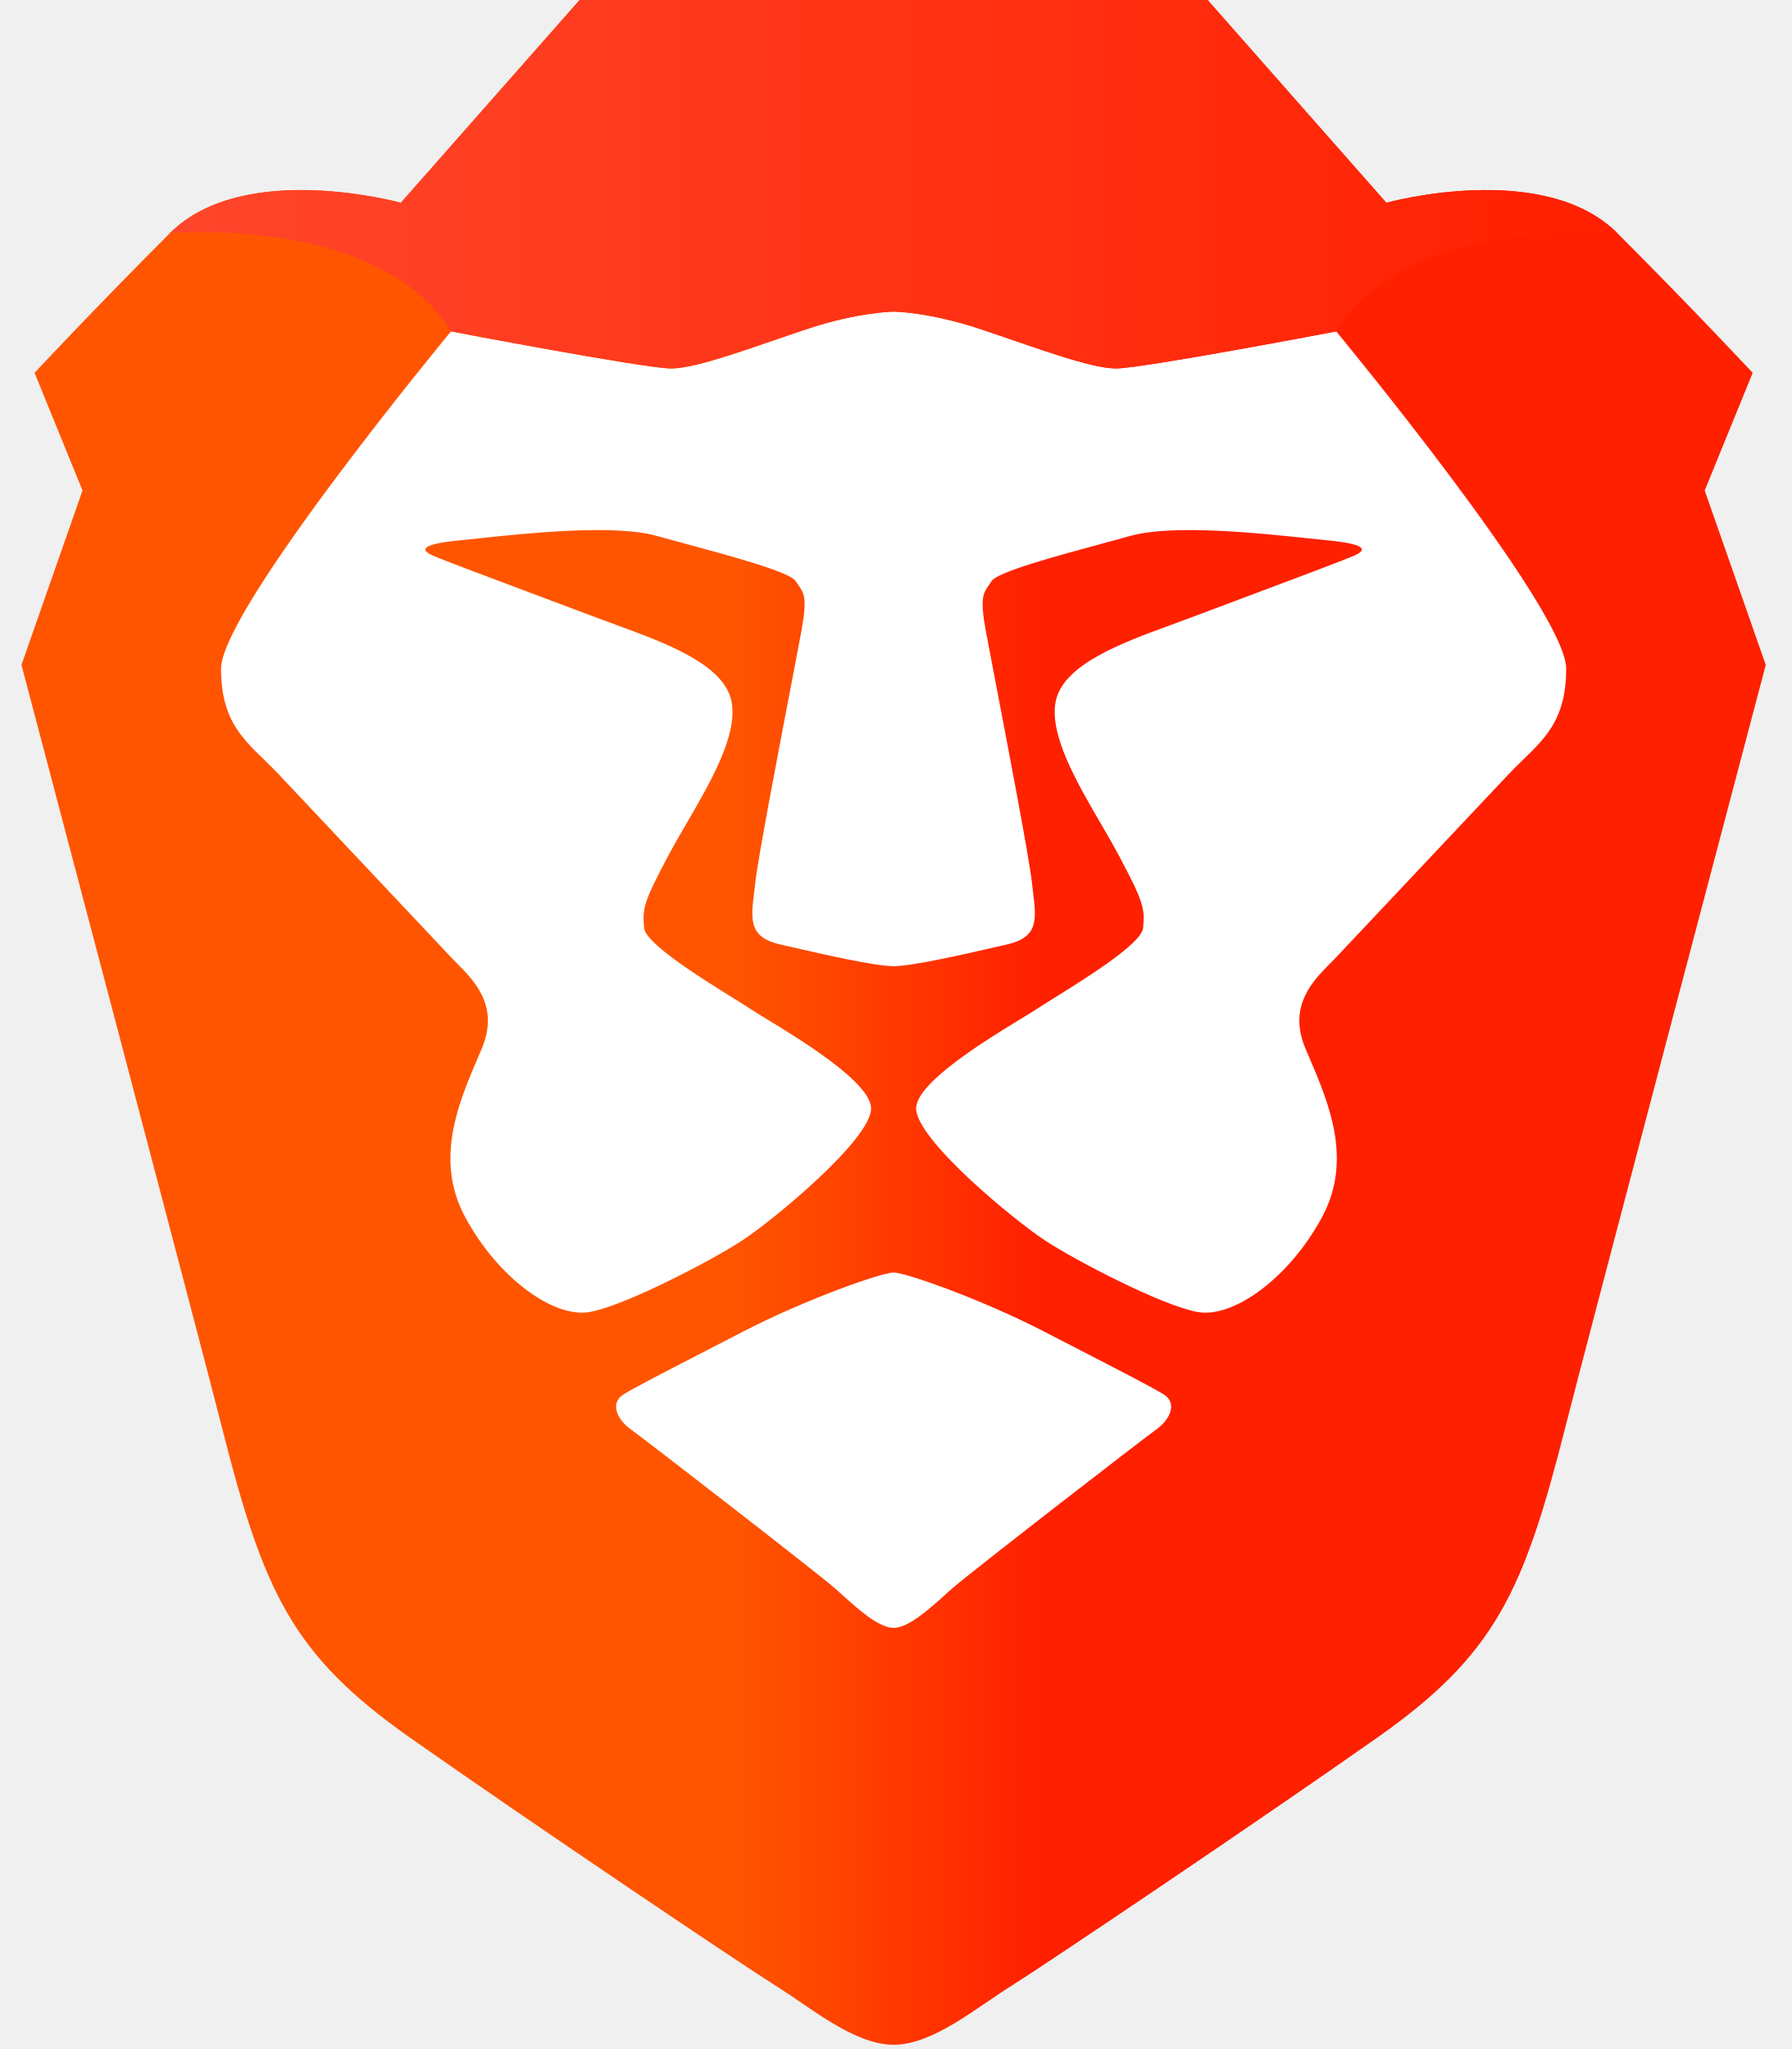
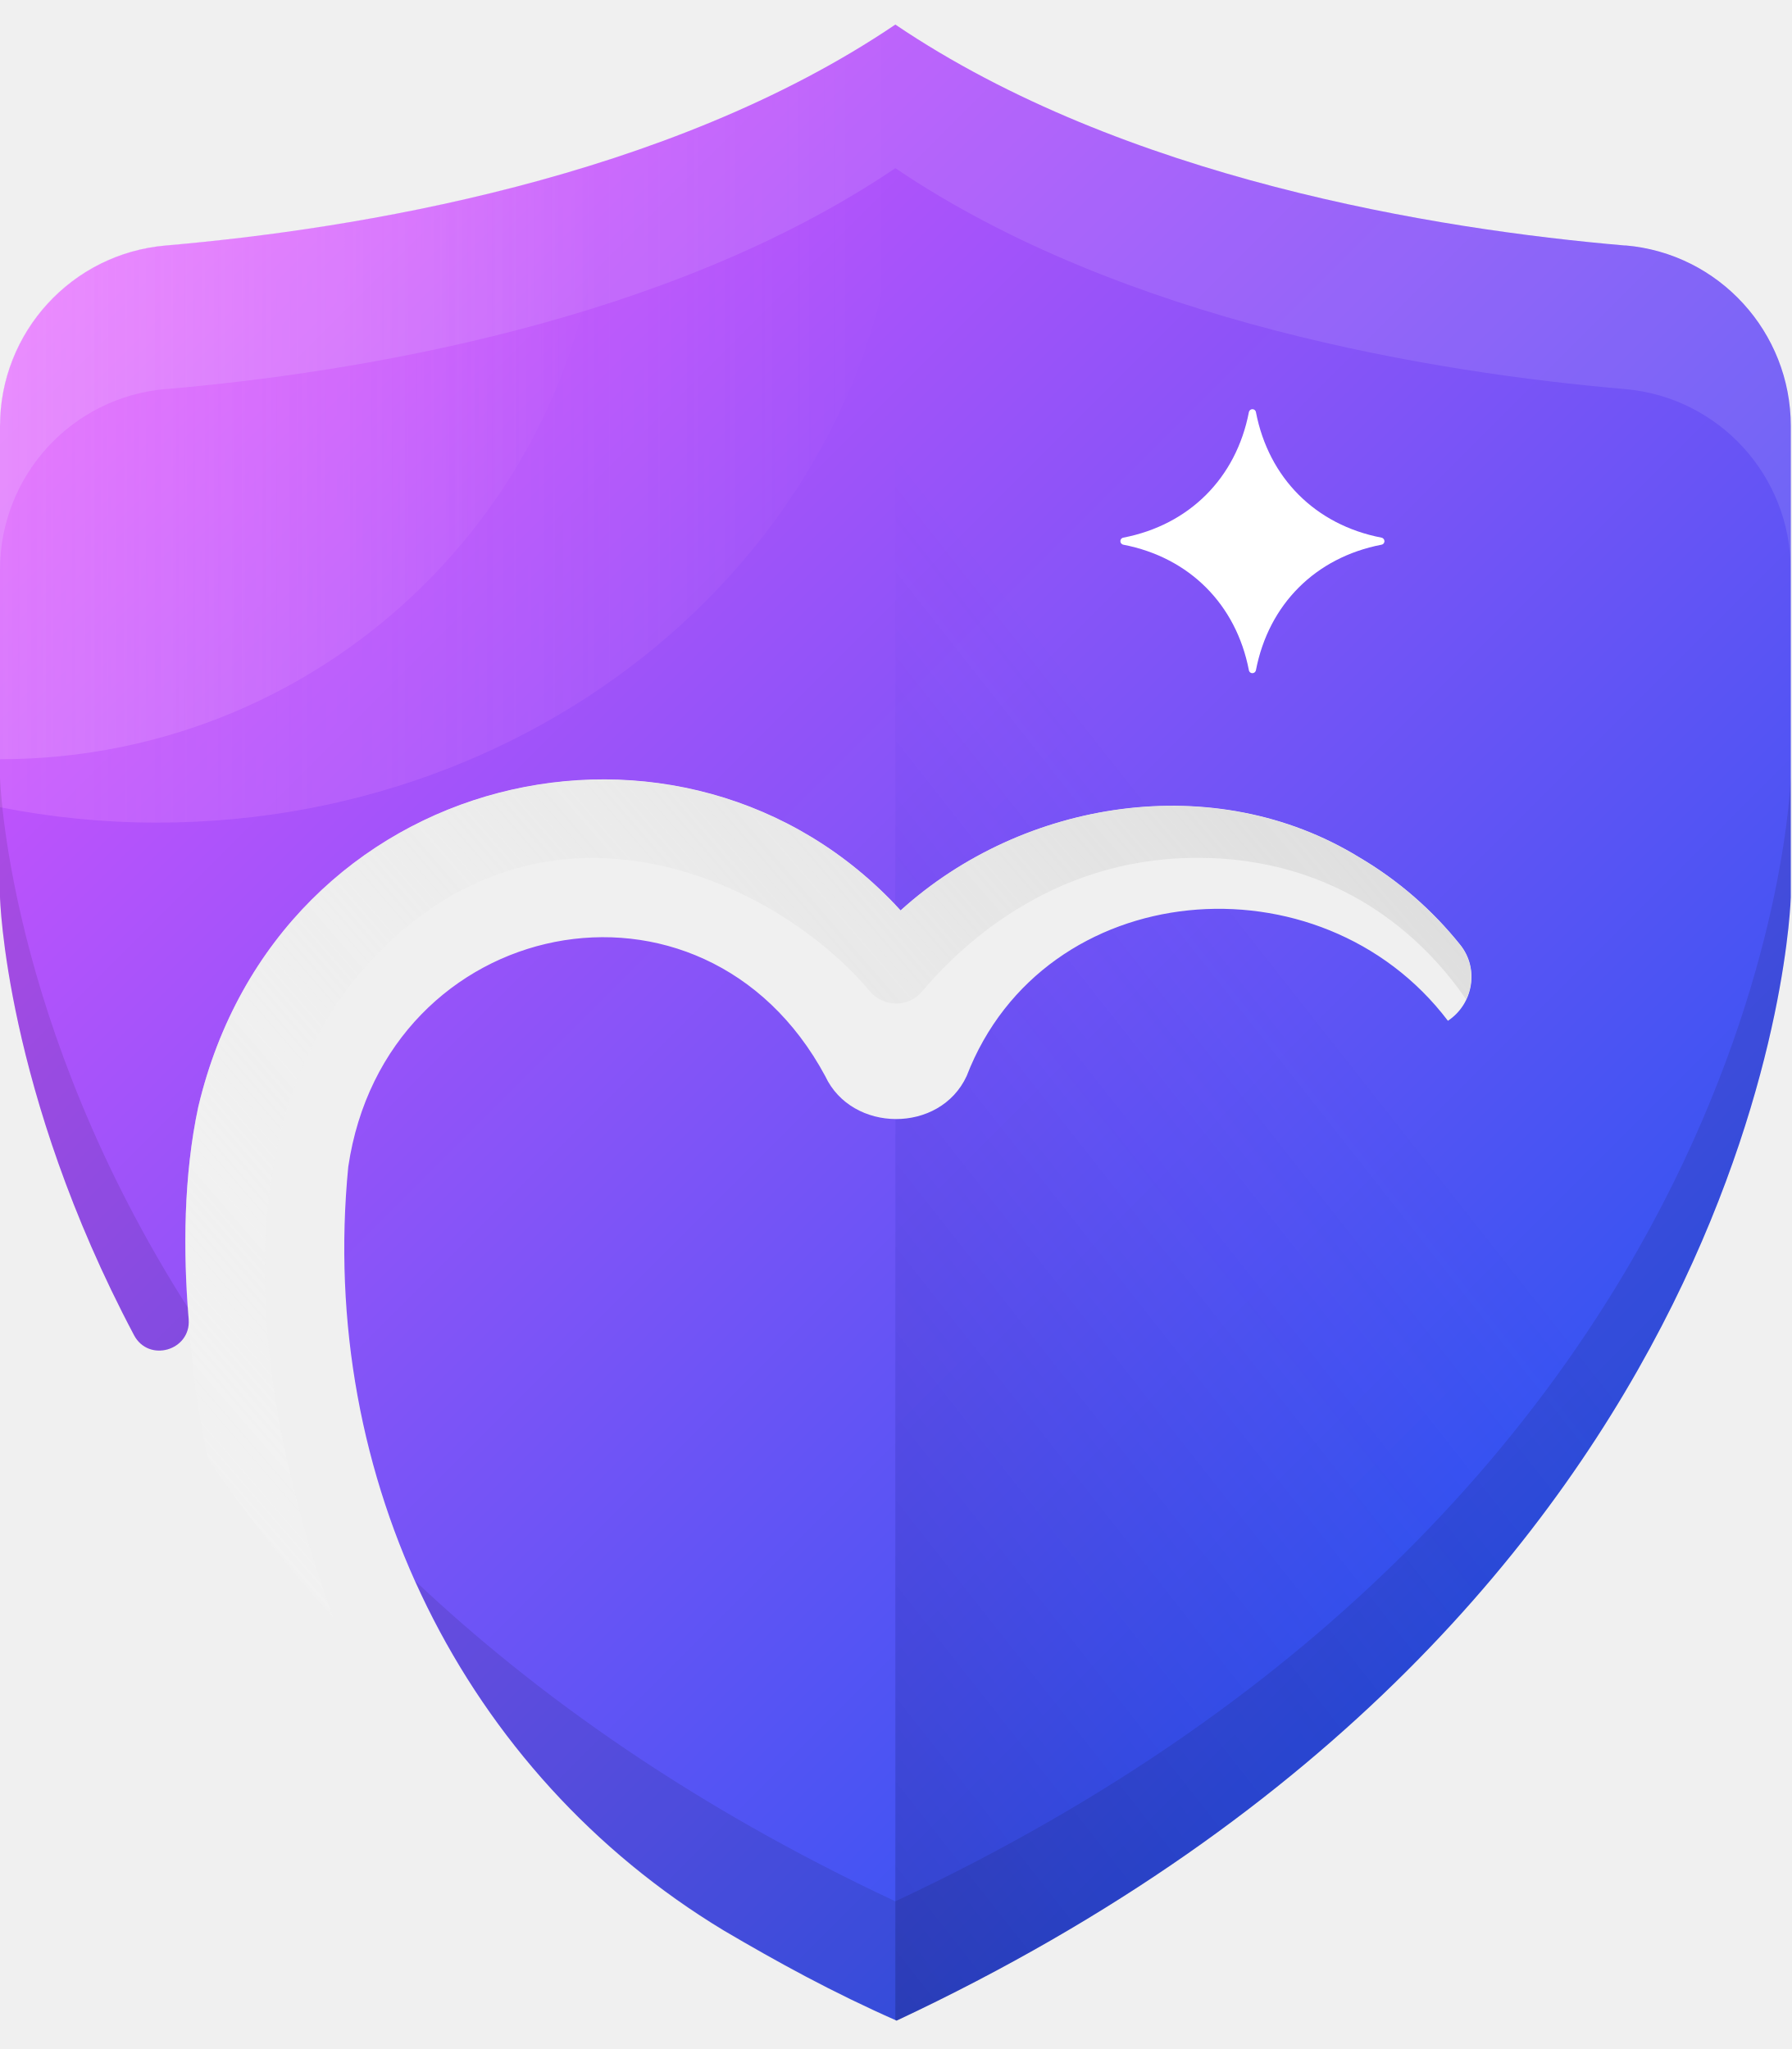
<svg xmlns="http://www.w3.org/2000/svg" width="118" height="135" viewBox="0 0 118 135" fill="none">
-   <path fill-rule="evenodd" clip-rule="evenodd" d="M112.294 32.318L115.454 24.563C115.454 24.563 111.432 20.254 106.549 15.371C101.665 10.488 91.324 13.361 91.324 13.361L79.547 0H58.865H38.182L26.405 13.361C26.405 13.361 16.064 10.488 11.181 15.371C6.297 20.254 2.276 24.563 2.276 24.563L5.435 32.318L1.414 43.807C1.414 43.807 13.242 88.603 14.627 94.073C17.356 104.845 19.224 109.01 26.979 114.467C34.735 119.925 48.811 129.403 51.109 130.839C53.407 132.276 56.279 134.722 58.865 134.722C61.45 134.722 64.322 132.276 66.621 130.839C68.918 129.403 82.994 119.925 90.75 114.467C98.506 109.01 100.373 104.845 103.102 94.073C104.487 88.603 116.315 43.807 116.315 43.807L112.294 32.318Z" fill="url(#paint0_linear)" />
-   <path fill-rule="evenodd" clip-rule="evenodd" d="M73.515 24.276C75.238 24.276 88.021 21.834 88.021 21.834C88.021 21.834 103.17 40.145 103.17 44.059C103.17 47.295 101.867 48.561 100.333 50.053C100.011 50.365 99.68 50.687 99.348 51.04C97.432 53.074 89.064 61.959 87.989 63.1C87.877 63.22 87.751 63.346 87.619 63.479C86.485 64.619 84.816 66.298 85.993 69.085C86.072 69.272 86.153 69.461 86.236 69.653C87.527 72.674 89.121 76.402 87.092 80.181C84.933 84.2 81.235 86.882 78.865 86.439C76.495 85.995 70.929 83.087 68.883 81.758C66.836 80.43 60.349 75.08 60.349 73.034C60.349 71.326 65.014 68.487 67.281 67.107C67.732 66.832 68.088 66.616 68.293 66.477C68.527 66.32 68.919 66.076 69.4 65.777C71.469 64.492 75.205 62.171 75.299 61.142C75.414 59.874 75.37 59.502 73.703 56.367C73.348 55.701 72.933 54.987 72.504 54.249C70.916 51.517 69.138 48.458 69.532 46.267C69.976 43.794 73.852 42.375 77.136 41.174C77.546 41.024 77.947 40.877 78.331 40.732C79.289 40.37 80.493 39.919 81.751 39.448C85.029 38.22 88.671 36.856 89.272 36.579C90.104 36.196 89.889 35.831 87.37 35.592C87.037 35.56 86.623 35.516 86.147 35.466C83.03 35.135 77.281 34.524 74.485 35.303C73.936 35.456 73.319 35.623 72.673 35.798C69.532 36.648 65.684 37.69 65.314 38.291C65.249 38.396 65.186 38.487 65.126 38.572C64.772 39.075 64.541 39.403 64.933 41.539C65.049 42.175 65.289 43.427 65.585 44.974C66.453 49.504 67.806 56.571 67.976 58.159C68 58.381 68.026 58.595 68.052 58.801C68.269 60.573 68.413 61.751 66.356 62.221C66.185 62.261 66.005 62.302 65.818 62.345C63.497 62.877 60.094 63.658 58.865 63.658C57.635 63.658 54.229 62.877 51.908 62.344C51.722 62.301 51.544 62.26 51.373 62.221C49.316 61.751 49.46 60.573 49.677 58.801C49.703 58.595 49.729 58.381 49.753 58.159C49.924 56.569 51.28 49.484 52.148 44.955C52.442 43.416 52.68 42.172 52.797 41.539C53.188 39.403 52.957 39.075 52.603 38.572C52.544 38.487 52.48 38.396 52.415 38.291C52.046 37.69 48.197 36.648 45.057 35.798C44.41 35.623 43.794 35.456 43.244 35.303C40.449 34.524 34.7 35.135 31.582 35.466C31.107 35.516 30.692 35.56 30.359 35.592C27.841 35.831 27.626 36.196 28.457 36.579C29.058 36.856 32.698 38.22 35.975 39.447C37.234 39.919 38.439 40.37 39.398 40.732C39.782 40.877 40.184 41.024 40.594 41.174C43.877 42.376 47.753 43.794 48.197 46.267C48.591 48.458 46.813 51.516 45.226 54.248C44.797 54.986 44.382 55.7 44.027 56.367C42.359 59.502 42.315 59.874 42.431 61.142C42.525 62.171 46.259 64.491 48.328 65.776C48.81 66.076 49.202 66.319 49.436 66.477C49.641 66.616 49.997 66.832 50.447 67.106C52.714 68.486 57.38 71.326 57.38 73.034C57.38 75.08 50.893 80.43 48.847 81.758C46.8 83.087 41.234 85.995 38.865 86.439C36.495 86.882 32.796 84.2 30.637 80.181C28.608 76.403 30.202 72.674 31.493 69.654C31.576 69.462 31.657 69.272 31.736 69.085C32.914 66.297 31.244 64.619 30.11 63.479C29.977 63.346 29.852 63.22 29.74 63.1C29.117 62.439 26.04 59.172 23.192 56.148C21.129 53.957 19.186 51.894 18.381 51.04C18.049 50.688 17.718 50.365 17.397 50.053C15.862 48.561 14.56 47.295 14.56 44.059C14.56 40.145 29.708 21.834 29.708 21.834C29.708 21.834 42.491 24.276 44.215 24.276C45.59 24.276 48.246 23.361 51.014 22.408C51.715 22.166 52.423 21.923 53.12 21.691C56.567 20.541 58.865 20.533 58.865 20.533C58.865 20.533 61.163 20.541 64.61 21.691C65.306 21.923 66.014 22.166 66.715 22.408C69.484 23.361 72.139 24.276 73.515 24.276ZM71.321 89.044C74.023 90.437 75.94 91.424 76.665 91.878C77.602 92.465 77.03 93.572 76.176 94.175C75.322 94.779 63.843 103.667 62.729 104.65C62.587 104.776 62.435 104.912 62.278 105.054C61.205 106.021 59.835 107.255 58.865 107.255C57.894 107.255 56.523 106.02 55.45 105.052C55.293 104.911 55.142 104.775 55 104.65C53.886 103.667 42.407 94.779 41.553 94.175C40.699 93.572 40.127 92.465 41.065 91.878C41.79 91.424 43.709 90.435 46.414 89.042C47.207 88.633 48.067 88.19 48.985 87.715C53.032 85.621 58.077 83.84 58.865 83.84C59.652 83.84 64.697 85.621 68.745 87.715C69.665 88.191 70.526 88.635 71.321 89.044Z" fill="white" />
-   <path fill-rule="evenodd" clip-rule="evenodd" d="M91.324 13.361L79.547 0H58.865H38.182L26.405 13.361C26.405 13.361 16.064 10.488 11.18 15.371C11.18 15.371 24.969 14.127 29.708 21.834C29.708 21.834 42.491 24.276 44.215 24.276C45.938 24.276 49.672 22.839 53.12 21.691C56.566 20.541 58.865 20.533 58.865 20.533C58.865 20.533 61.163 20.541 64.61 21.691C68.057 22.839 71.791 24.276 73.514 24.276C75.238 24.276 88.021 21.834 88.021 21.834C92.76 14.127 106.549 15.371 106.549 15.371C101.665 10.488 91.324 13.361 91.324 13.361Z" fill="url(#paint1_linear)" />
-   <mask id="mask0" mask-type="alpha" maskUnits="userSpaceOnUse" x="11" y="0" width="96" height="25">
-     <path fill-rule="evenodd" clip-rule="evenodd" d="M91.324 13.361L79.547 0H58.865H38.182L26.405 13.361C26.405 13.361 16.064 10.488 11.18 15.371C11.18 15.371 24.969 14.127 29.708 21.834C29.708 21.834 42.491 24.276 44.215 24.276C45.938 24.276 49.672 22.839 53.12 21.691C56.566 20.541 58.865 20.533 58.865 20.533C58.865 20.533 61.163 20.541 64.61 21.691C68.057 22.839 71.791 24.276 73.514 24.276C75.238 24.276 88.021 21.834 88.021 21.834C92.76 14.127 106.549 15.371 106.549 15.371C101.665 10.488 91.324 13.361 91.324 13.361Z" fill="white" />
-   </mask>
-   <g mask="url(#mask0)">
- </g>
+   <path d="M107.061 16.176C94.615 15.107 74.035 11.796 58.979 1.62C43.931 11.796 23.357 15.1 10.912 16.176C4.734 16.71 0 21.881 0 28.08V59.107C0 59.107 0.312 71.892 8.829 87.968C9.794 89.787 12.563 88.989 12.432 86.934C12.057 82.436 12.091 77.452 13.063 72.92C18.366 50.514 45.145 44.468 59.326 59.981C67.406 52.665 80.032 50.653 89.527 56.476C92.116 57.996 94.372 59.974 96.198 62.258C97.447 63.827 97.052 66.145 95.379 67.256C86.98 56.185 68.759 57.712 63.678 70.893C61.922 74.697 56.112 74.648 54.363 70.907C46.325 55.949 25.384 60.28 22.941 76.876C20.935 97.429 30.534 116.823 47.672 127.186C51.184 129.254 54.856 131.274 59.062 133.128C116.848 106.008 117.965 59.1 117.965 59.1V28.073C117.965 21.881 113.238 16.696 107.068 16.169L107.061 16.176Z" fill="url(#paint0_linear_1341_1057)" />
+   <path style="mix-blend-mode:overlay" opacity="0.3" d="M59.319 9.352C59.319 6.798 59.076 4.292 58.625 1.856C43.605 11.837 23.267 15.114 10.912 16.176C4.734 16.71 0 21.881 0 28.08V53.186C3.332 53.845 6.795 54.199 10.342 54.199C37.392 54.199 59.319 34.118 59.319 9.345V9.352Z" fill="url(#paint1_linear_1341_1057)" />
+   <path style="mix-blend-mode:multiply" d="M107.047 16.176C94.601 15.1 74.034 11.796 58.979 1.62V59.648C59.09 59.766 59.208 59.877 59.319 59.995C67.399 52.679 80.025 50.666 89.52 56.49C92.109 58.01 94.365 59.988 96.191 62.272C97.44 63.841 97.044 66.159 95.372 67.27C86.973 56.199 68.752 57.725 63.671 70.907C62.79 72.823 60.881 73.76 58.979 73.739V133.1C58.979 133.1 59.028 133.121 59.056 133.134C116.841 106.015 117.958 59.107 117.958 59.107V28.08C117.958 21.874 113.224 16.703 107.047 16.169V16.176Z" fill="url(#paint2_linear_1341_1057)" />
+   <g style="mix-blend-mode:screen" opacity="0.1">
+     <path d="M10.912 25.636C23.357 24.561 43.924 21.257 58.979 11.081C74.035 21.257 94.601 24.561 107.047 25.636C113.224 26.171 117.958 31.342 117.958 37.541V28.08C117.958 21.874 113.224 16.703 107.047 16.169C94.601 15.1 74.028 11.789 58.979 1.613C43.931 11.796 23.364 15.1 10.912 16.176C4.734 16.71 0 21.881 0 28.08V37.541C0 31.335 4.734 26.164 10.912 25.63V25.636Z" fill="white" />
+   </g>
+   <path d="M74 35.889C78.345 36.728 81.427 39.817 82.267 44.156C82.315 44.419 82.676 44.419 82.732 44.156C83.572 39.81 86.66 36.728 90.999 35.889C91.263 35.84 91.263 35.479 90.999 35.423C86.654 34.584 83.572 31.495 82.732 27.157C82.683 26.893 82.322 26.893 82.267 27.157C81.427 31.502 78.338 34.584 74 35.423C73.736 35.472 73.736 35.833 74 35.889Z" fill="white" />
+   <g style="mix-blend-mode:multiply" opacity="0.1">
+     <path d="M12.383 86.17C0.403 67.353 0 51.208 0 51.208V28.08V59.107C0 59.107 0.312 71.892 8.829 87.975C9.794 89.794 12.563 88.996 12.432 86.941C12.411 86.684 12.404 86.42 12.39 86.163L12.383 86.17Z" fill="black" />
+     <path d="M117.958 28.08V51.208C117.958 51.208 116.834 98.158 58.979 125.27C45.638 119.016 35.344 111.707 27.355 104.169C31.596 113.609 38.544 121.688 47.665 127.2C51.177 129.268 54.849 131.288 59.056 133.141C116.841 106.022 117.958 59.114 117.958 59.114V28.087V28.08Z" fill="black" />
+   </g>
+   <path d="M79.553 56.525C88.958 56.809 94.213 62.39 96.579 65.847C97.114 64.708 97.031 63.327 96.191 62.272C94.365 59.988 92.109 58.01 89.52 56.49C80.025 50.666 67.392 52.672 59.319 59.995C45.138 44.482 18.366 50.528 13.056 72.934C12.091 77.466 12.05 82.45 12.425 86.948C12.612 89.926 13.022 92.855 13.619 95.728C13.674 95.978 13.771 96.214 13.917 96.423C16.194 99.761 18.859 103.162 21.941 106.564C18.505 97.165 12.557 75.53 24.829 62.883C36.33 51.034 51.212 58.073 57.292 65.305C58.195 66.374 59.826 66.402 60.728 65.333C63.567 61.967 69.856 56.24 79.546 56.532L79.553 56.525Z" fill="url(#paint3_linear_1341_1057)" />
+   <path style="mix-blend-mode:overlay" opacity="0.3" d="M39.683 10.657C29.139 14.031 18.512 15.523 10.918 16.176C4.734 16.71 0 21.881 0 28.08V50.021C21.809 50.021 39.509 32.425 39.683 10.65V10.657Z" fill="url(#paint4_linear_1341_1057)" />
  <defs>
-     <linearGradient id="paint0_linear" x1="1.414" y1="135.672" x2="116.315" y2="135.672" gradientUnits="userSpaceOnUse">
-       <stop stop-color="#FF5500" />
-       <stop offset="0.41" stop-color="#FF5500" />
-       <stop offset="0.582" stop-color="#FF2000" />
-       <stop offset="1" stop-color="#FF2000" />
+     <linearGradient id="paint0_linear_1341_1057" x1="7.552" y1="0.961" x2="104.562" y2="97.971" gradientUnits="userSpaceOnUse">
+       <stop stop-color="#E753FF" />
+       <stop offset="1" stop-color="#3154F1" />
    </linearGradient>
-     <linearGradient id="paint1_linear" x1="13.229" y1="24.186" x2="106.549" y2="24.186" gradientUnits="userSpaceOnUse">
-       <stop stop-color="#FF452A" />
-       <stop offset="1" stop-color="#FF2000" />
+     <linearGradient id="paint1_linear_1341_1057" x1="0" y1="28.024" x2="59.319" y2="28.024" gradientUnits="userSpaceOnUse">
+       <stop stop-color="#DBDBDB" />
+       <stop offset="1" stop-color="white" stop-opacity="0" />
+     </linearGradient>
+     <linearGradient id="paint2_linear_1341_1057" x1="9.634" y1="108.375" x2="78.546" y2="54.172" gradientUnits="userSpaceOnUse">
+       <stop stop-opacity="0.3" />
+       <stop offset="1" stop-color="#3161F1" stop-opacity="0" />
+     </linearGradient>
+     <linearGradient id="paint3_linear_1341_1057" x1="86.473" y1="38.401" x2="-10.322" y2="122.029" gradientUnits="userSpaceOnUse">
+       <stop stop-color="#DBDBDB" />
+       <stop offset="1" stop-color="white" stop-opacity="0" />
+     </linearGradient>
+     <linearGradient id="paint4_linear_1341_1057" x1="0" y1="30.336" x2="39.683" y2="30.336" gradientUnits="userSpaceOnUse">
+       <stop stop-color="#DBDBDB" />
+       <stop offset="1" stop-color="white" stop-opacity="0" />
    </linearGradient>
  </defs>
</svg>
